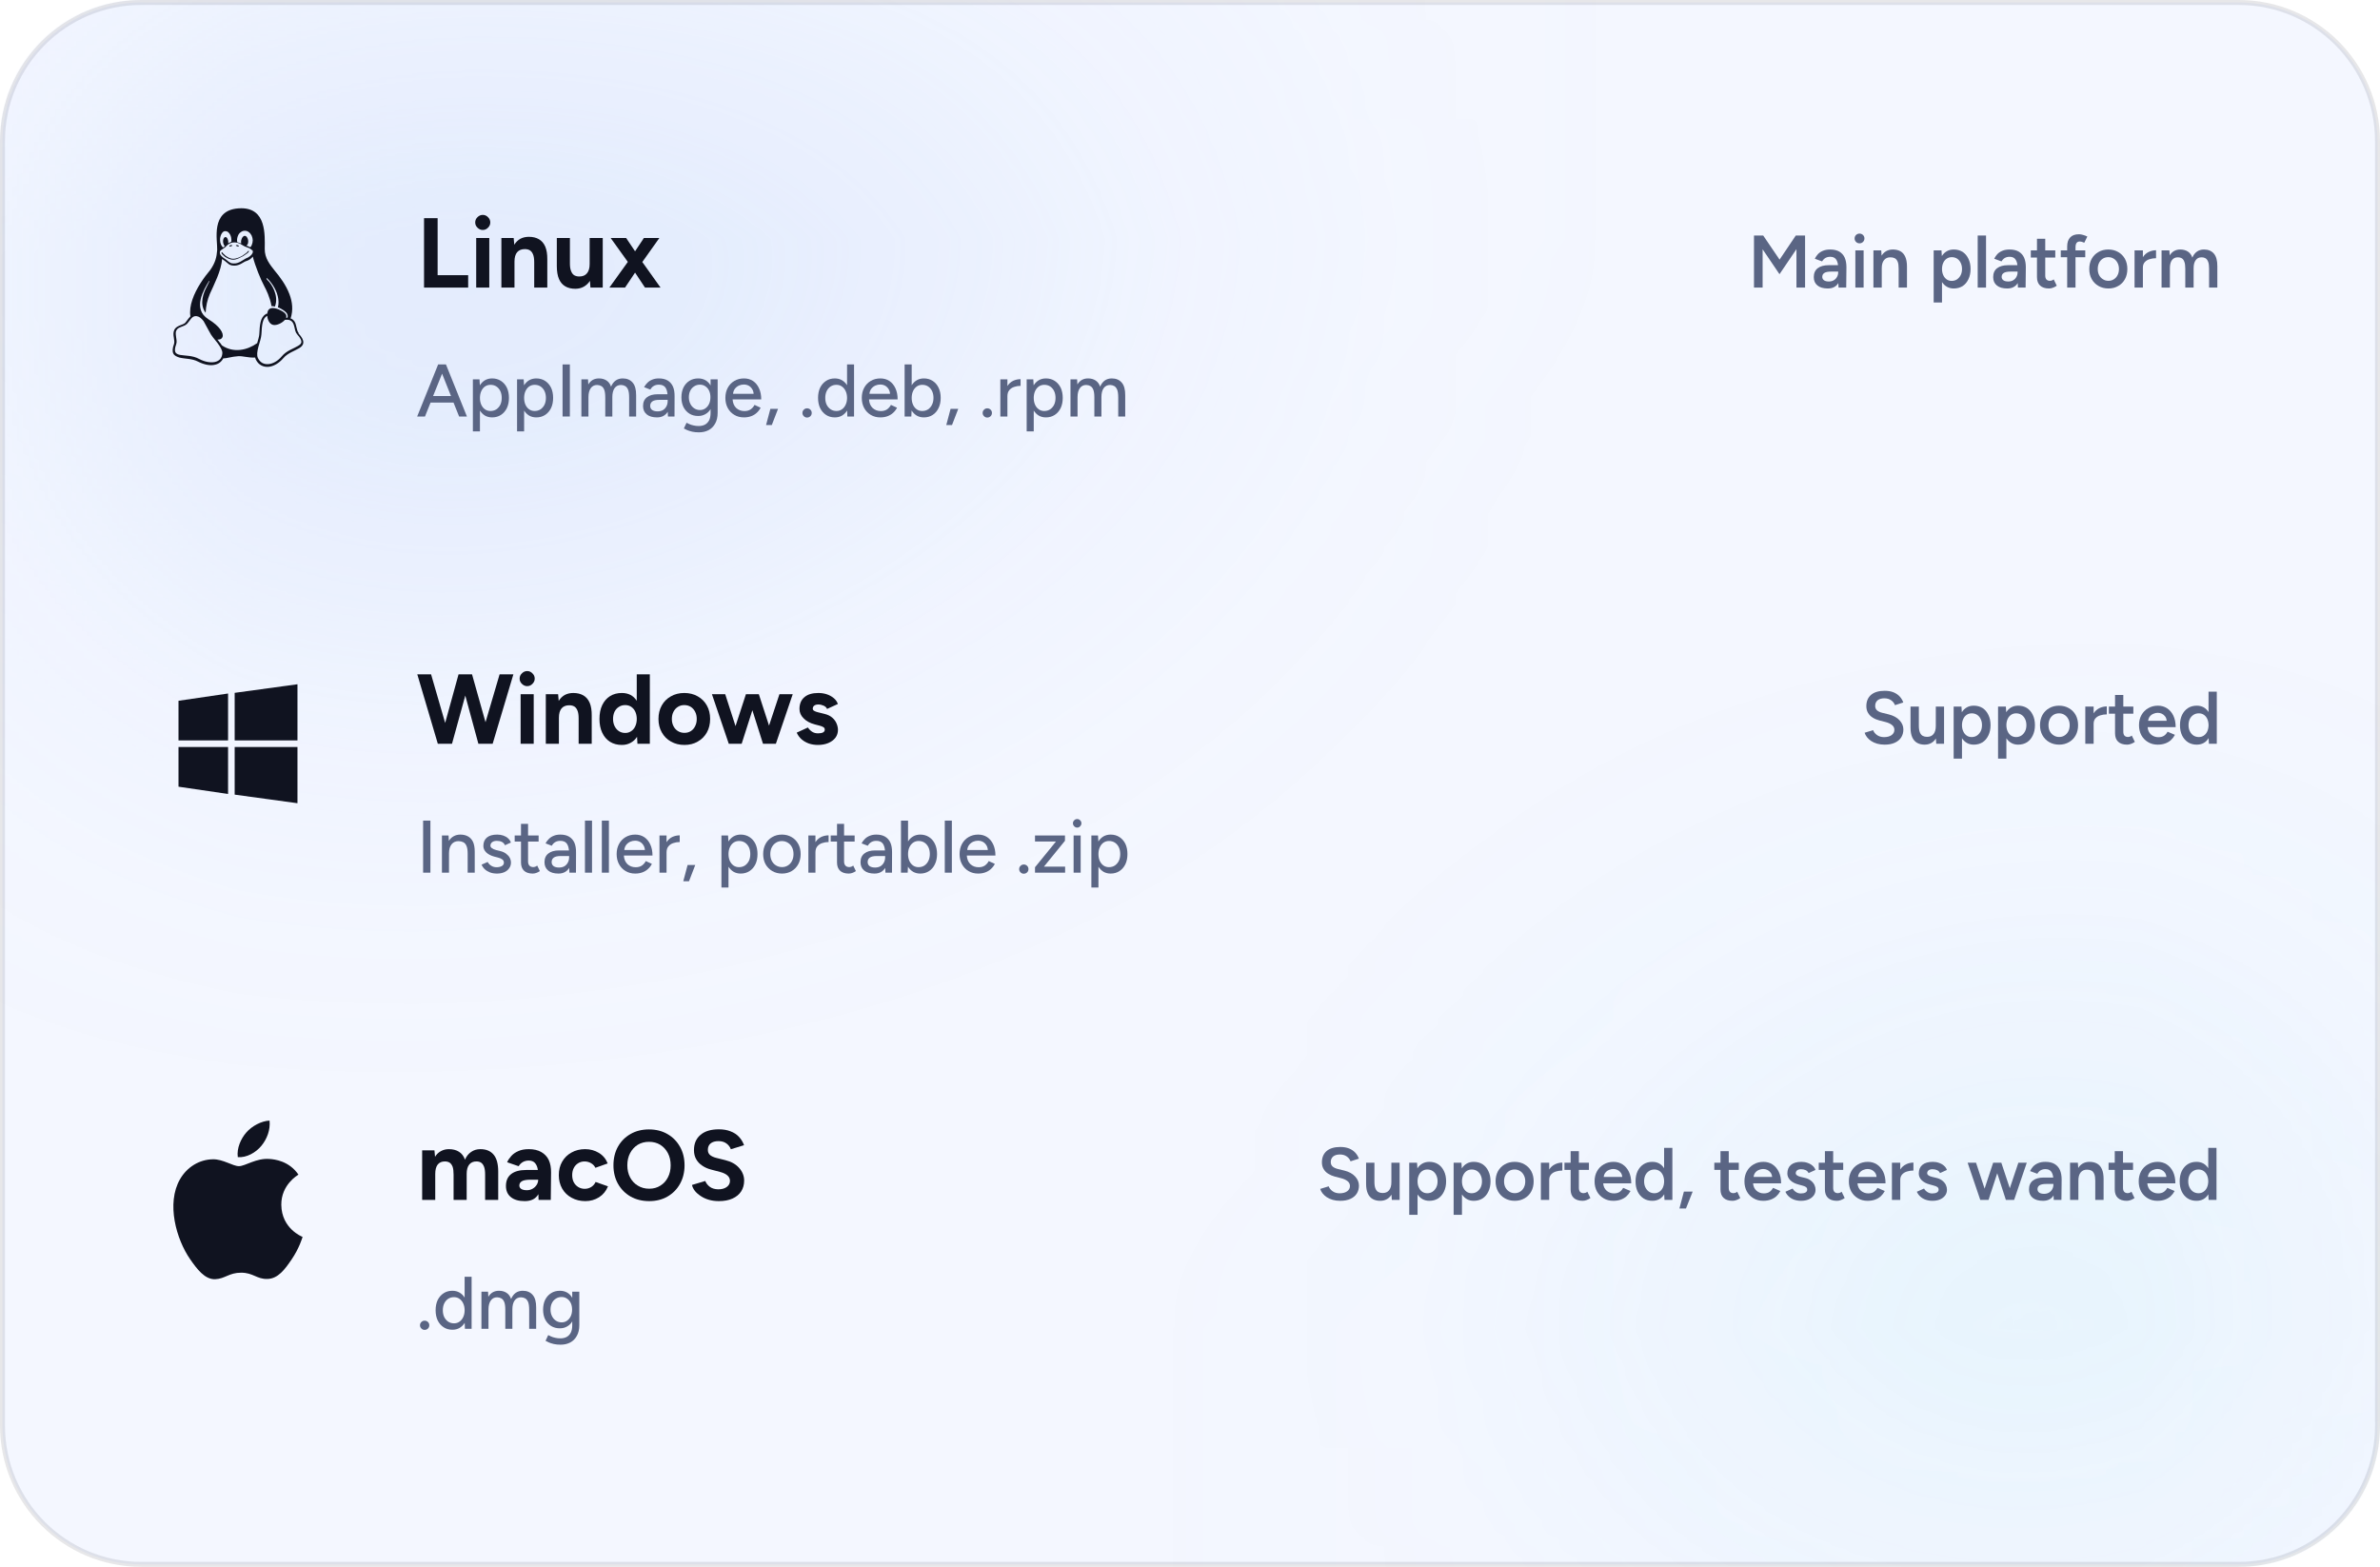
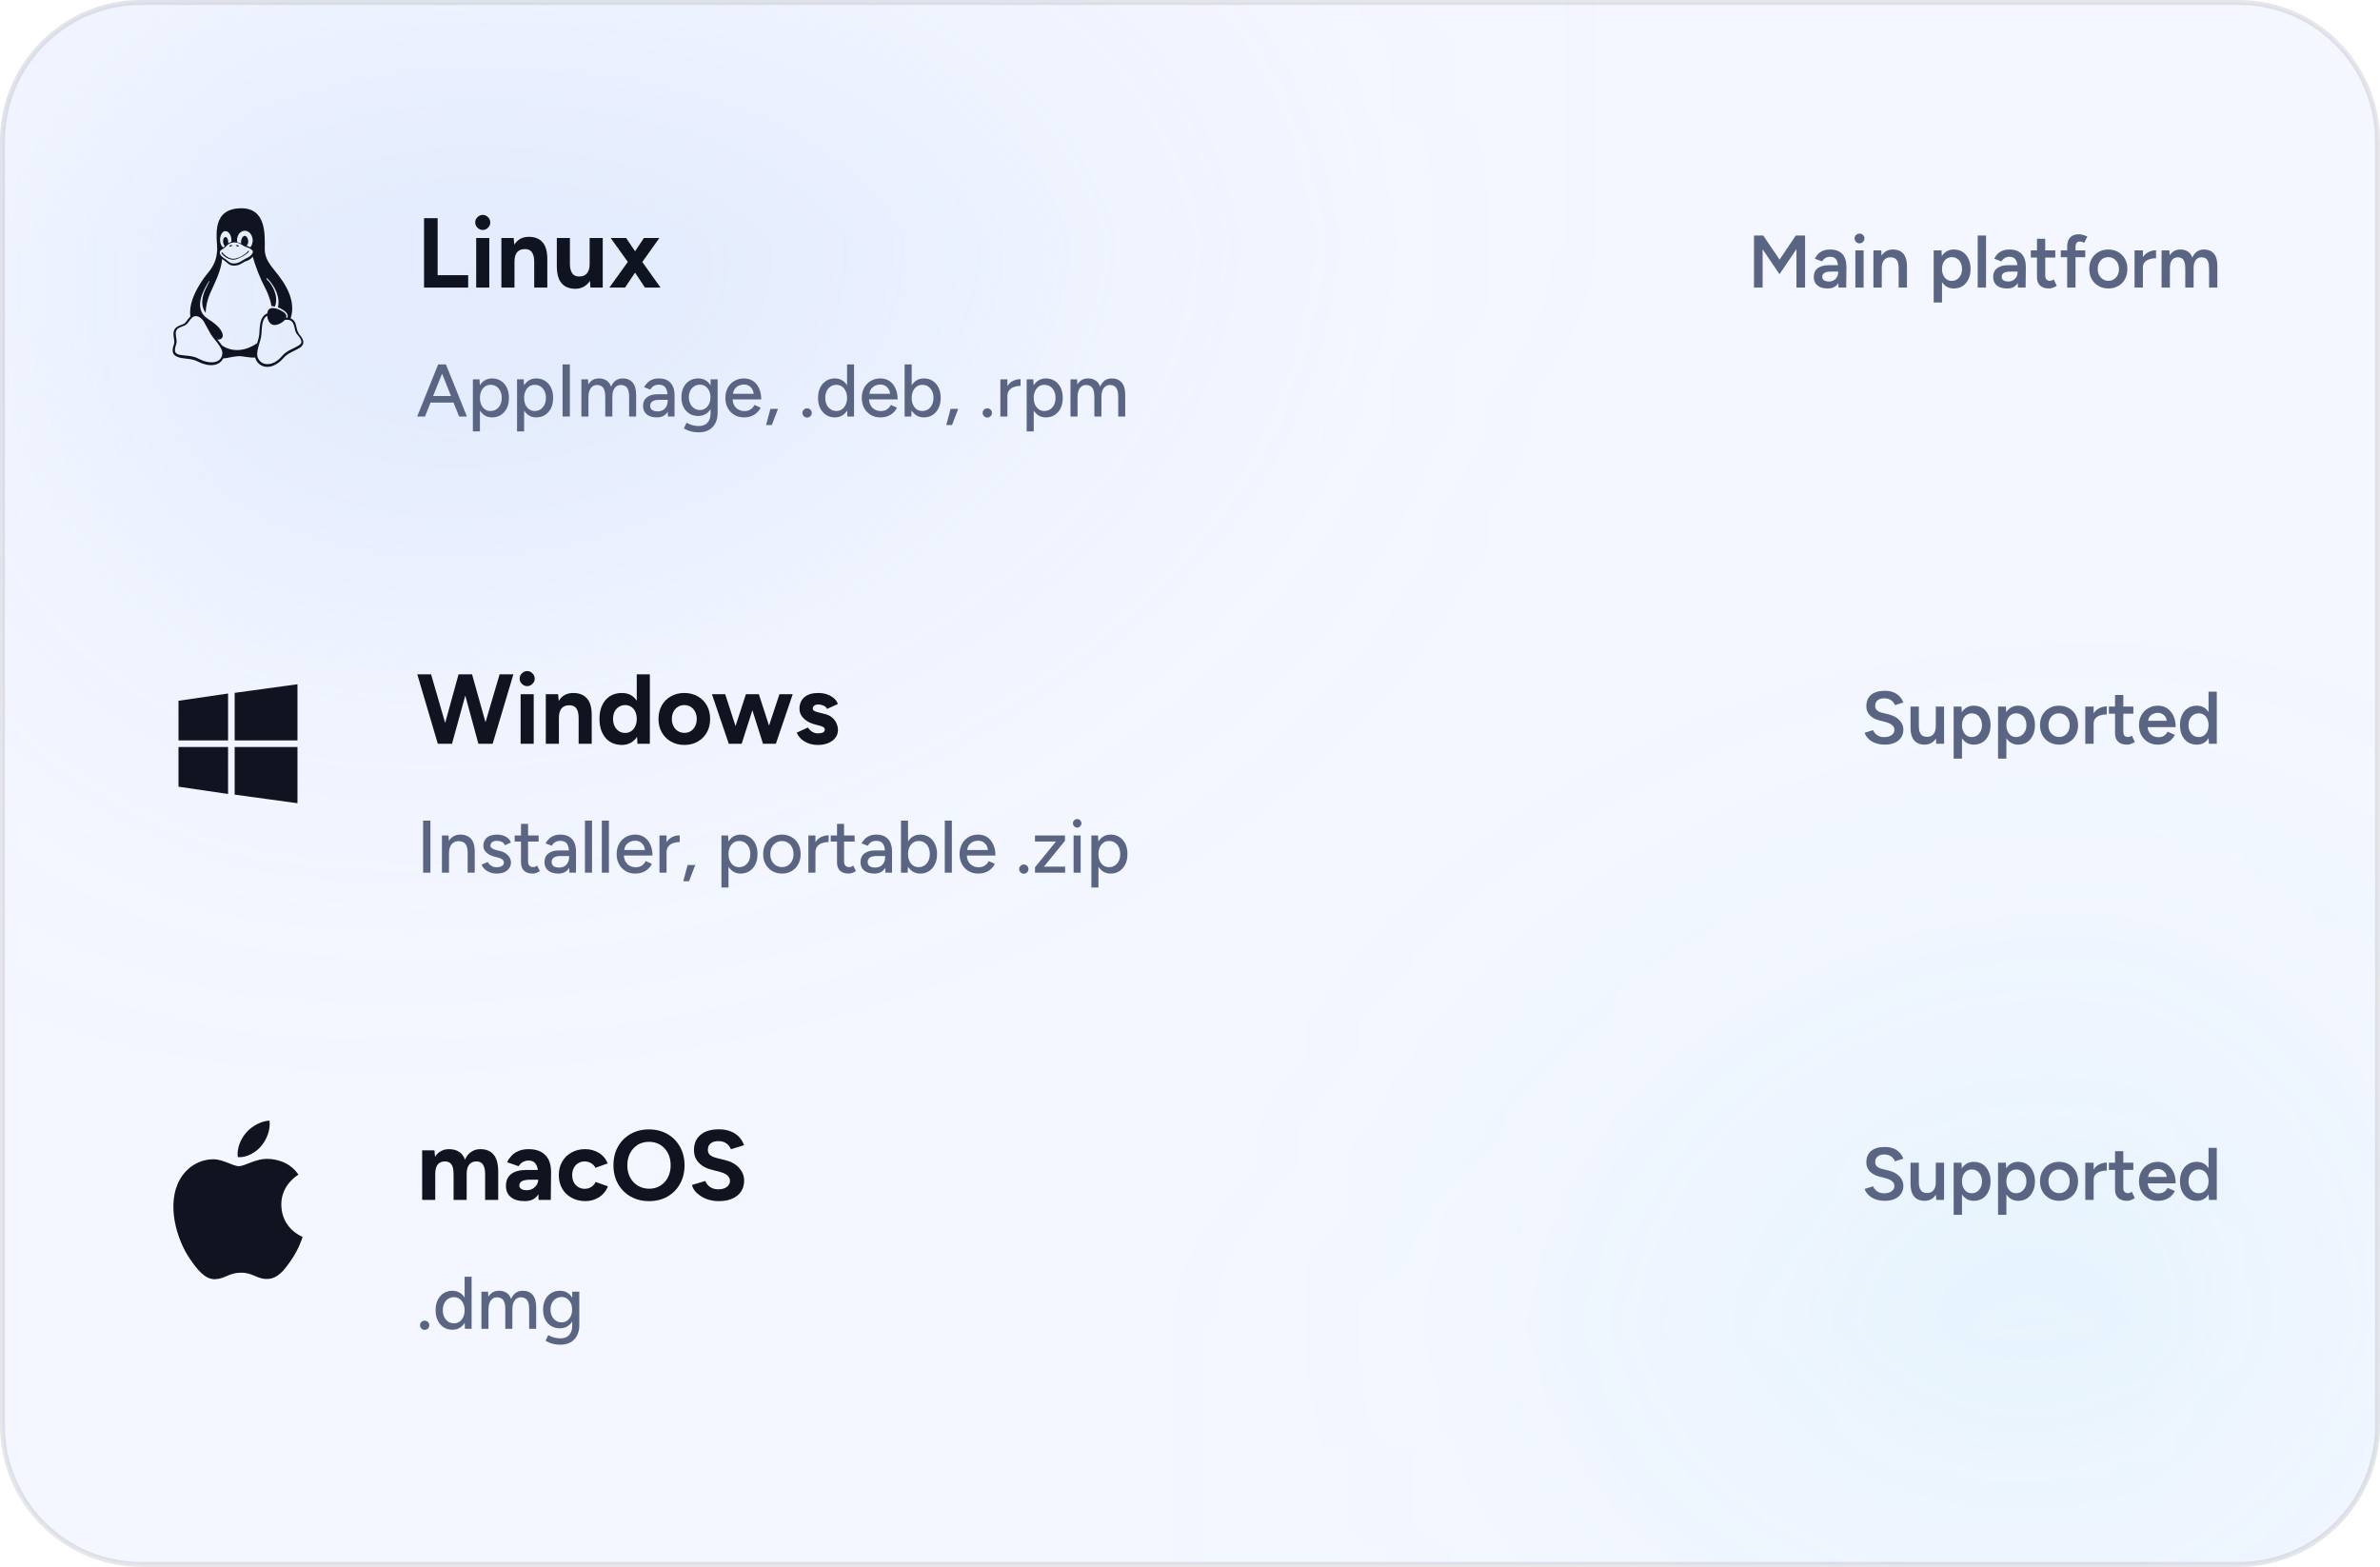
- <svg xmlns="http://www.w3.org/2000/svg" width="480" height="316" viewBox="0 0 480 316" role="img" aria-label="Linux: Main platform, Windows: Supported, macOS: Supported, testers wanted">
+ <svg xmlns="http://www.w3.org/2000/svg" width="480" height="316" viewBox="0 0 480 316" role="img" aria-label="Linux: Main platform, Windows: Supported, macOS: Supported">
  <defs>
    <path id="g500-2c" d="M37 115 95 -103H198L114 115Z" />
    <path id="g500-2e" d="M109 14Q84 14 66 -4Q47 -22 47 -48Q47 -74 66 -92Q84 -110 109 -110Q135 -110 154 -92Q172 -74 172 -48Q172 -22 154 -4Q135 14 109 14Z" />
    <path id="g500-41" d="M9 0 291 -700H396L678 0H573L498 -187H189L114 0ZM223 -275H464L344 -576Z" />
    <path id="g500-49" d="M89 0V-700H187V0Z" />
    <path id="g500-61" d="M226 12Q137 12 88 -28Q38 -69 38 -141Q38 -218 90 -258Q141 -299 233 -299H367Q361 -363 334 -396Q306 -428 251 -428Q212 -428 184 -412Q155 -396 136 -362L52 -394Q70 -428 97 -454Q124 -481 162 -496Q200 -512 251 -512Q322 -512 369 -484Q416 -456 440 -403Q463 -350 462 -272L461 0H373L370 -64Q348 -28 312 -8Q276 12 226 12ZM234 -69Q275 -69 305 -86Q335 -104 352 -136Q369 -167 369 -208V-224H259Q190 -224 162 -202Q134 -181 134 -143Q134 -108 160 -88Q187 -69 234 -69Z" />
    <path id="g500-62" d="M325 12Q271 12 229 -12Q187 -37 160 -81L156 0H66V-700H161V-420Q188 -464 230 -488Q271 -512 325 -512Q392 -512 443 -479Q494 -446 522 -388Q551 -329 551 -250Q551 -172 522 -113Q494 -54 443 -21Q392 12 325 12ZM302 -74Q347 -74 381 -96Q415 -119 434 -158Q454 -198 454 -250Q454 -302 435 -342Q416 -381 382 -404Q348 -426 303 -426Q262 -426 230 -404Q197 -381 179 -341Q161 -301 161 -250Q161 -198 179 -158Q197 -119 229 -96Q261 -74 302 -74Z" />
    <path id="g500-64" d="M264 12Q196 12 146 -21Q95 -54 66 -113Q38 -172 38 -250Q38 -329 66 -388Q95 -446 146 -479Q196 -512 264 -512Q317 -512 359 -488Q401 -464 428 -420V-700H522V0H432L429 -81Q402 -37 360 -12Q318 12 264 12ZM286 -74Q327 -74 358 -96Q390 -118 408 -156Q427 -195 428 -245V-255Q427 -305 408 -344Q390 -382 358 -404Q327 -426 285 -426Q241 -426 207 -404Q173 -381 154 -342Q135 -302 135 -250Q135 -198 154 -158Q174 -119 208 -96Q242 -74 286 -74Z" />
    <path id="g500-65" d="M287 12Q214 12 158 -22Q102 -55 70 -114Q38 -173 38 -250Q38 -327 70 -386Q102 -445 158 -478Q215 -512 288 -512Q357 -512 409 -478Q461 -443 490 -380Q520 -316 520 -230H135Q140 -156 184 -114Q229 -73 294 -73Q344 -73 378 -96Q411 -120 430 -156L512 -118Q492 -79 460 -50Q428 -20 384 -4Q341 12 287 12ZM141 -305H418Q415 -345 396 -372Q378 -400 350 -415Q321 -430 286 -430Q252 -430 220 -416Q188 -401 166 -373Q145 -345 141 -305Z" />
    <path id="g500-67" d="M273 213Q223 213 182 204Q141 194 113 182Q85 170 71 161L107 84Q120 92 144 102Q168 113 200 120Q232 128 271 128Q317 128 353 110Q389 91 410 52Q430 13 430 -48V-100Q404 -56 361 -32Q318 -7 264 -7Q196 -7 146 -38Q95 -70 66 -126Q38 -183 38 -257Q38 -334 66 -391Q95 -448 146 -480Q196 -512 264 -512Q318 -512 361 -488Q404 -463 430 -417V-500H525V-50Q525 36 492 94Q460 153 404 183Q347 213 273 213ZM288 -87Q330 -87 361 -110Q392 -132 410 -170Q428 -209 428 -259Q428 -309 410 -347Q392 -385 360 -406Q329 -428 287 -428Q243 -428 210 -406Q176 -385 157 -347Q138 -309 138 -259Q138 -209 158 -170Q177 -132 210 -110Q244 -87 288 -87Z" />
    <path id="g500-69" d="M72 0V-500H167V0ZM120 -606Q97 -606 80 -624Q63 -641 63 -664Q63 -688 80 -704Q97 -721 120 -721Q144 -721 160 -704Q177 -688 177 -664Q177 -641 160 -624Q144 -606 120 -606Z" />
    <path id="g500-6c" d="M66 0V-700H161V0Z" />
    <path id="g500-6d" d="M66 0V-500H155L159 -431Q183 -471 219 -492Q255 -512 302 -512Q362 -512 404 -484Q446 -457 465 -401Q487 -455 527 -484Q567 -512 622 -512Q707 -512 755 -456Q803 -401 802 -286V0H708V-256Q708 -324 694 -360Q679 -395 655 -409Q631 -423 599 -424Q543 -424 512 -381Q482 -338 482 -260V0H387V-256Q387 -324 373 -360Q359 -395 334 -409Q310 -423 278 -424Q222 -424 192 -381Q161 -338 161 -260V0Z" />
    <path id="g500-6e" d="M66 0V-500H155L159 -427Q184 -468 224 -490Q263 -512 314 -512Q373 -512 416 -488Q460 -464 484 -414Q507 -363 507 -281V0H412V-256Q412 -324 396 -360Q381 -395 354 -409Q326 -423 290 -424Q229 -424 195 -381Q161 -338 161 -260V0Z" />
    <path id="g500-6f" d="M292 12Q217 12 160 -22Q103 -55 70 -114Q38 -173 38 -250Q38 -327 70 -386Q102 -445 159 -478Q216 -512 290 -512Q364 -512 421 -478Q478 -445 510 -386Q542 -327 542 -250Q542 -173 510 -114Q478 -55 422 -22Q365 12 292 12ZM292 -75Q337 -75 372 -98Q407 -120 426 -159Q446 -198 446 -250Q446 -302 426 -341Q407 -380 371 -402Q335 -425 290 -425Q244 -425 209 -402Q174 -380 154 -341Q134 -302 134 -250Q134 -198 154 -159Q174 -120 210 -98Q246 -75 292 -75Z" />
    <path id="g500-70" d="M71 200V-500H160L165 -419Q192 -463 234 -488Q276 -512 330 -512Q397 -512 448 -479Q499 -446 528 -388Q556 -329 556 -250Q556 -172 528 -113Q499 -54 448 -21Q397 12 330 12Q276 12 234 -12Q193 -37 166 -80V200ZM307 -74Q352 -74 386 -96Q420 -119 440 -158Q459 -198 459 -250Q459 -302 440 -342Q421 -381 387 -404Q353 -426 308 -426Q267 -426 234 -404Q202 -381 184 -341Q166 -301 166 -250Q166 -198 184 -158Q202 -119 234 -96Q266 -74 307 -74Z" />
    <path id="g500-72" d="M66 0V-500H161V-410Q191 -457 238 -480Q286 -502 338 -502V-412Q293 -412 252 -398Q212 -385 186 -354Q161 -324 161 -272V0Z" />
    <path id="g500-73" d="M245 12Q192 12 150 -4Q109 -20 80 -47Q52 -74 38 -108L120 -144Q136 -113 168 -93Q200 -73 239 -73Q282 -73 310 -89Q338 -105 338 -134Q338 -162 317 -178Q296 -194 256 -204L209 -216Q139 -235 100 -273Q62 -311 62 -359Q62 -432 109 -472Q156 -512 248 -512Q293 -512 330 -499Q368 -486 394 -462Q421 -438 432 -405L352 -369Q340 -399 311 -414Q282 -428 243 -428Q203 -428 180 -410Q157 -393 157 -362Q157 -345 176 -330Q196 -314 234 -304L288 -291Q337 -279 369 -254Q401 -230 417 -200Q433 -169 433 -136Q433 -91 408 -58Q384 -24 342 -6Q299 12 245 12Z" />
    <path id="g500-74" d="M259 12Q184 12 143 -26Q102 -65 102 -137V-418H17V-500H102V-656H197V-500H339V-418H197V-151Q197 -114 216 -94Q234 -75 269 -75Q279 -75 291 -79Q303 -83 320 -95L356 -21Q330 -4 306 4Q283 12 259 12Z" />
    <path id="g500-7a" d="M41 0V-73L323 -419H41V-500H444V-429L161 -81H446V0Z" />
-     <path id="g600-2c" d="M33 115 93 -112H211L121 115Z" />
    <path id="g600-4d" d="M83 0V-700H207L427 -376L645 -700H770V0H654V-517L426 -180L199 -515V0Z" />
    <path id="g600-53" d="M313 12Q258 12 212 -1Q167 -14 132 -37Q98 -60 76 -88Q53 -117 44 -148L158 -183Q171 -146 209 -118Q247 -90 303 -89Q368 -89 406 -116Q444 -143 444 -187Q444 -227 412 -252Q380 -278 326 -292L240 -314Q191 -327 152 -352Q112 -377 90 -415Q67 -453 67 -505Q67 -603 131 -658Q195 -712 314 -712Q381 -712 432 -692Q482 -671 515 -636Q548 -600 564 -555L452 -519Q437 -559 400 -585Q363 -611 308 -611Q251 -611 218 -584Q186 -557 186 -509Q186 -470 212 -448Q237 -427 281 -416L367 -395Q461 -372 513 -316Q565 -260 565 -192Q565 -132 536 -86Q507 -40 450 -14Q394 12 313 12Z" />
    <path id="g600-61" d="M223 12Q133 12 84 -28Q34 -68 34 -141Q34 -219 86 -260Q139 -301 233 -301H360Q354 -356 329 -385Q304 -414 255 -414Q219 -414 192 -399Q165 -384 146 -352L48 -388Q64 -421 90 -450Q117 -478 158 -495Q198 -512 255 -512Q328 -512 377 -484Q426 -455 450 -402Q473 -349 473 -274L470 0H367L364 -61Q344 -26 308 -7Q273 12 223 12ZM237 -82Q274 -82 302 -98Q331 -115 346 -143Q362 -171 362 -205V-215H269Q202 -215 175 -196Q148 -178 148 -144Q148 -115 172 -98Q195 -82 237 -82Z" />
    <path id="g600-64" d="M260 12Q192 12 142 -20Q91 -53 62 -112Q34 -171 34 -250Q34 -330 62 -388Q91 -447 142 -480Q192 -512 260 -512Q312 -512 352 -490Q392 -467 418 -426V-700H529V0H423L419 -76Q394 -34 354 -11Q313 12 260 12ZM288 -90Q325 -90 354 -110Q383 -129 400 -164Q416 -198 418 -243V-257Q416 -302 400 -336Q383 -371 354 -390Q325 -409 287 -409Q247 -409 216 -389Q184 -369 166 -333Q149 -297 149 -250Q149 -203 167 -167Q185 -131 216 -110Q248 -90 288 -90Z" />
    <path id="g600-65" d="M285 12Q212 12 156 -22Q99 -55 66 -114Q34 -173 34 -250Q34 -327 67 -386Q100 -445 158 -478Q215 -512 289 -512Q356 -512 410 -478Q464 -443 496 -378Q527 -313 527 -223H150Q155 -160 196 -124Q238 -88 295 -88Q341 -88 371 -108Q401 -129 418 -162L517 -120Q496 -80 464 -50Q431 -20 386 -4Q342 12 285 12ZM157 -309H406Q403 -345 385 -368Q367 -392 341 -404Q315 -416 286 -416Q258 -416 230 -404Q201 -393 181 -369Q161 -345 157 -309Z" />
    <path id="g600-66" d="M112 0V-408H26V-500H112V-553Q112 -632 152 -674Q191 -717 271 -717Q297 -717 326 -708Q356 -700 383 -686L342 -603Q323 -612 308 -616Q294 -620 283 -620Q253 -620 238 -600Q224 -581 224 -537V-500H355V-408H224V0Z" />
    <path id="g600-69" d="M69 0V-500H180V0ZM125 -595Q98 -595 78 -614Q59 -634 59 -661Q59 -688 78 -707Q98 -726 125 -726Q152 -726 172 -707Q191 -688 191 -661Q191 -634 172 -614Q152 -595 125 -595Z" />
    <path id="g600-6c" d="M62 0V-700H174V0Z" />
    <path id="g600-6d" d="M62 0V-500H167L172 -433Q195 -472 231 -492Q267 -512 313 -512Q373 -512 415 -485Q457 -458 476 -403Q498 -456 538 -484Q578 -512 632 -512Q719 -512 766 -456Q813 -401 812 -286V0H701V-256Q701 -316 688 -348Q675 -381 653 -394Q631 -407 602 -407Q550 -408 522 -370Q493 -332 493 -261V0H381V-256Q381 -316 368 -348Q356 -381 334 -394Q312 -407 283 -407Q231 -408 202 -370Q174 -332 174 -261V0Z" />
    <path id="g600-6e" d="M62 0V-500H167L172 -429Q196 -469 234 -490Q273 -512 323 -512Q383 -512 426 -488Q468 -464 490 -414Q513 -363 513 -282V0H401V-256Q401 -316 388 -348Q374 -381 350 -394Q325 -407 292 -407Q236 -408 205 -370Q174 -332 174 -261V0Z" />
    <path id="g600-6f" d="M292 12Q217 12 158 -22Q100 -55 67 -114Q34 -173 34 -250Q34 -327 66 -386Q99 -445 157 -478Q215 -512 290 -512Q365 -512 423 -478Q481 -445 514 -386Q546 -327 546 -250Q546 -173 514 -114Q482 -55 424 -22Q366 12 292 12ZM292 -91Q333 -91 365 -112Q397 -132 415 -168Q433 -203 433 -250Q433 -297 414 -332Q396 -368 364 -388Q332 -409 290 -409Q248 -409 216 -389Q184 -369 166 -333Q148 -297 148 -250Q148 -203 166 -168Q185 -132 218 -112Q250 -91 292 -91Z" />
    <path id="g600-70" d="M67 200V-500H172L177 -424Q203 -466 244 -489Q284 -512 337 -512Q405 -512 456 -480Q506 -447 534 -388Q563 -330 563 -250Q563 -171 534 -112Q506 -53 456 -20Q405 12 337 12Q285 12 245 -11Q205 -34 179 -74V200ZM309 -90Q349 -90 380 -110Q411 -131 430 -167Q448 -203 448 -250Q448 -297 430 -333Q413 -369 382 -389Q351 -409 310 -409Q272 -409 242 -389Q212 -369 196 -333Q179 -297 179 -250Q179 -203 196 -167Q212 -131 242 -110Q271 -90 309 -90Z" />
    <path id="g600-72" d="M62 0V-500H174V-409Q204 -456 252 -479Q300 -502 351 -502V-395Q305 -395 264 -382Q224 -370 199 -342Q174 -314 174 -268V0Z" />
-     <path id="g600-73" d="M244 12Q194 12 152 -3Q110 -18 80 -46Q50 -73 34 -110L131 -153Q146 -125 176 -106Q205 -87 241 -87Q280 -87 304 -100Q327 -114 327 -138Q327 -161 309 -174Q291 -186 258 -194L211 -207Q140 -225 100 -264Q60 -304 60 -355Q60 -430 108 -471Q157 -512 248 -512Q294 -512 332 -498Q371 -485 399 -460Q427 -436 438 -403L345 -361Q335 -386 307 -400Q279 -413 245 -413Q211 -413 192 -398Q173 -384 173 -358Q173 -343 190 -330Q207 -318 239 -310L298 -296Q347 -284 378 -258Q409 -233 424 -202Q439 -170 439 -138Q439 -93 414 -59Q388 -25 344 -6Q300 12 244 12Z" />
    <path id="g600-74" d="M261 12Q182 12 140 -28Q99 -67 99 -141V-404H16V-500H99V-656H210V-500H345V-404H210V-162Q210 -127 226 -109Q243 -91 275 -91Q285 -91 297 -95Q309 -99 324 -110L365 -25Q339 -7 313 2Q287 12 261 12Z" />
    <path id="g600-75" d="M241 12Q182 12 140 -12Q97 -36 74 -87Q51 -138 51 -218V-500H163V-244Q163 -185 177 -152Q191 -119 216 -106Q240 -93 272 -93Q329 -92 360 -130Q391 -168 391 -239V-500H502V0H397L392 -71Q368 -31 330 -10Q291 12 241 12Z" />
-     <path id="g600-77" d="M180 0 10 -500H123L238 -152L353 -500H463L577 -157L692 -500H805L635 0H524L408 -359L291 0Z" />
    <path id="g700-4c" d="M76 0V-700H213V-125H521V0Z" />
    <path id="g700-4f" d="M396 12Q290 12 208 -34Q127 -81 81 -162Q35 -244 35 -349Q35 -456 81 -538Q127 -619 208 -665Q288 -711 393 -711Q499 -711 580 -664Q660 -618 706 -536Q752 -455 752 -349Q752 -244 706 -162Q661 -81 580 -34Q500 12 396 12ZM396 -113Q460 -113 508 -144Q557 -174 584 -227Q612 -280 612 -349Q612 -419 584 -472Q556 -525 507 -556Q458 -586 393 -586Q330 -586 280 -556Q231 -525 203 -472Q175 -419 175 -349Q175 -280 203 -227Q231 -174 281 -144Q331 -113 396 -113Z" />
    <path id="g700-53" d="M311 12Q258 12 212 -1Q166 -14 130 -38Q94 -61 70 -90Q47 -119 40 -151L174 -191Q187 -157 220 -132Q253 -108 303 -107Q356 -106 390 -130Q423 -154 423 -192Q423 -225 396 -248Q370 -270 324 -282L233 -306Q182 -319 143 -346Q104 -372 82 -411Q60 -450 60 -502Q60 -601 126 -656Q191 -712 311 -712Q378 -712 428 -692Q479 -673 513 -637Q547 -601 565 -552L432 -511Q420 -545 388 -569Q356 -593 307 -593Q257 -593 228 -570Q200 -547 200 -505Q200 -472 222 -453Q245 -434 284 -424L376 -401Q466 -379 516 -322Q566 -265 566 -195Q566 -133 536 -86Q506 -40 449 -14Q392 12 311 12Z" />
    <path id="g700-57" d="M215 0 8 -700H147L289 -210L424 -700H560L696 -217L838 -700H977L768 0H624L492 -486L358 0Z" />
    <path id="g700-61" d="M219 12Q129 12 80 -28Q30 -68 30 -141Q30 -221 84 -262Q137 -302 234 -302H352Q345 -348 323 -372Q301 -397 260 -397Q228 -397 202 -383Q176 -369 158 -340L42 -380Q56 -412 83 -442Q110 -473 154 -492Q197 -512 260 -512Q336 -512 386 -483Q437 -454 462 -402Q486 -349 485 -277L482 0H359L357 -58Q338 -24 304 -6Q269 12 219 12ZM241 -98Q273 -98 299 -113Q325 -128 340 -152Q355 -176 355 -202V-204H280Q215 -204 190 -188Q165 -173 165 -145Q165 -123 185 -110Q205 -98 241 -98Z" />
    <path id="g700-63" d="M298 12Q220 12 159 -22Q98 -55 64 -114Q30 -174 30 -250Q30 -327 64 -386Q98 -445 158 -478Q218 -512 296 -512Q371 -512 433 -475Q495 -438 523 -368L399 -324Q385 -353 356 -370Q326 -388 290 -388Q253 -388 225 -370Q197 -353 181 -322Q165 -291 165 -250Q165 -209 181 -178Q197 -148 226 -130Q255 -112 292 -112Q328 -112 358 -131Q387 -150 401 -181L526 -137Q497 -66 436 -27Q374 12 298 12Z" />
    <path id="g700-64" d="M256 12Q187 12 136 -20Q86 -52 58 -111Q30 -170 30 -250Q30 -331 58 -390Q86 -448 136 -480Q187 -512 256 -512Q305 -512 344 -492Q382 -471 406 -433V-700H538V0H413L409 -70Q384 -31 345 -10Q306 12 256 12ZM290 -109Q323 -109 348 -126Q374 -142 389 -172Q404 -202 406 -240V-260Q404 -298 389 -328Q374 -357 348 -374Q322 -390 289 -390Q253 -390 226 -372Q198 -355 182 -323Q167 -291 167 -250Q167 -209 183 -177Q199 -145 226 -127Q254 -109 290 -109Z" />
    <path id="g700-69" d="M65 0V-500H197V0ZM131 -581Q101 -581 78 -604Q55 -626 55 -657Q55 -688 78 -710Q101 -733 131 -733Q162 -733 184 -710Q207 -688 207 -657Q207 -626 184 -604Q162 -581 131 -581Z" />
    <path id="g700-6d" d="M57 0V-500H181L187 -435Q210 -473 246 -492Q282 -512 326 -512Q387 -512 428 -486Q470 -460 489 -406Q511 -457 551 -484Q591 -512 644 -512Q732 -512 778 -456Q824 -401 824 -286V0H692V-256Q692 -307 681 -335Q670 -363 651 -376Q632 -388 606 -388Q558 -389 532 -357Q506 -325 506 -262V0H374V-256Q374 -307 364 -335Q353 -363 334 -376Q314 -388 288 -388Q240 -389 214 -357Q189 -325 189 -262V0Z" />
    <path id="g700-6e" d="M57 0V-500H181L187 -432Q211 -471 248 -492Q286 -512 334 -512Q393 -512 435 -488Q477 -464 499 -414Q521 -363 520 -283V0H388V-256Q388 -307 376 -335Q365 -363 344 -376Q323 -388 295 -388Q244 -389 216 -357Q189 -325 189 -262V0Z" />
    <path id="g700-6f" d="M292 12Q216 12 156 -22Q97 -55 64 -114Q30 -173 30 -250Q30 -327 63 -386Q96 -445 155 -478Q214 -512 290 -512Q367 -512 426 -478Q485 -445 518 -386Q551 -327 551 -250Q551 -173 518 -114Q485 -55 426 -22Q368 12 292 12ZM292 -110Q329 -110 357 -128Q385 -146 400 -178Q416 -209 416 -250Q416 -291 400 -322Q384 -354 356 -372Q327 -390 290 -390Q254 -390 226 -372Q197 -354 181 -322Q165 -291 165 -250Q165 -209 181 -178Q197 -146 226 -128Q255 -110 292 -110Z" />
    <path id="g700-73" d="M244 12Q196 12 154 -2Q112 -17 80 -44Q48 -72 30 -112L143 -164Q158 -140 184 -122Q210 -105 244 -105Q277 -105 295 -114Q313 -124 313 -142Q313 -160 298 -168Q284 -177 259 -183L213 -195Q141 -214 100 -256Q58 -297 58 -351Q58 -428 108 -470Q157 -512 248 -512Q295 -512 336 -498Q376 -484 405 -459Q434 -434 445 -401L336 -351Q329 -371 302 -384Q275 -396 248 -396Q221 -396 206 -384Q192 -373 192 -353Q192 -340 206 -332Q220 -323 246 -317L311 -301Q360 -289 390 -262Q419 -236 432 -204Q446 -171 446 -140Q446 -95 420 -60Q393 -26 348 -7Q302 12 244 12Z" />
    <path id="g700-75" d="M235 12Q175 12 134 -12Q92 -36 70 -86Q48 -137 48 -217V-500H180V-244Q180 -194 192 -166Q203 -137 224 -124Q246 -112 273 -112Q325 -111 352 -144Q379 -176 379 -238V-500H511V0H387L382 -68Q357 -30 320 -9Q282 12 235 12Z" />
    <path id="g700-77" d="M180 0 10 -500H144L248 -178L353 -500H483L586 -183L691 -500H825L655 0H525L418 -338L310 0Z" />
    <path id="g700-78" d="M10 0 196 -259 23 -500H179L269 -366L358 -500H514L342 -258L526 0H369L269 -151L168 0Z" />
    <clipPath id="c1">
      <rect x="0.0" y="0.0" width="480.0" height="316.0" rx="28.0" />
    </clipPath>
    <filter id="b2" filterUnits="userSpaceOnUse" x="-480" y="-316" width="1440" height="948">
      <feGaussianBlur stdDeviation="75" />
    </filter>
  </defs>
  <rect x="0.5" y="0.5" width="479.0" height="315.0" rx="28.0" fill="#f4f7ff" />
  <g clip-path="url(#c1)">
    <g filter="url(#b2)">
      <ellipse cx="77" cy="6" rx="144" ry="101" fill="#afc8f7" fill-opacity="0.38" />
      <ellipse cx="442" cy="310" rx="115" ry="82" fill="#71d4ef" fill-opacity="0.2" />
    </g>
  </g>
  <rect x="0.5" y="0.5" width="479.0" height="315.0" rx="28.0" fill="none" stroke="rgba(16, 19, 32, 0.1)" />
  <g transform="translate(32.0 42.0) scale(1.333)" color="#101320" fill="#101320">
    <path d="M12.504 0c-.155 0-.315.008-.48.021-4.226.333-3.105 4.807-3.17 6.298-.076 1.092-.3 1.953-1.05 3.02-.885 1.051-2.127 2.75-2.716 4.521-.278.832-.41 1.684-.287 2.489a.424.424 0 00-.11.135c-.26.268-.45.6-.663.839-.199.199-.485.267-.797.4-.313.136-.658.269-.864.68-.09.189-.136.394-.132.602 0 .199.027.4.055.536.058.399.116.728.04.97-.249.68-.28 1.145-.106 1.484.174.334.535.47.94.601.81.2 1.91.135 2.774.6.926.466 1.866.67 2.616.47.526-.116.97-.464 1.208-.946.587-.003 1.23-.269 2.26-.334.699-.058 1.574.267 2.577.2.025.134.063.198.114.333l.003.003c.391.778 1.113 1.132 1.884 1.071.771-.06 1.592-.536 2.257-1.306.631-.765 1.683-1.084 2.378-1.503.348-.199.629-.469.649-.853.023-.4-.2-.811-.714-1.376v-.097l-.003-.003c-.17-.2-.25-.535-.338-.926-.085-.401-.182-.786-.492-1.046h-.003c-.059-.054-.123-.067-.188-.135a.357.357 0 00-.19-.064c.431-1.278.264-2.55-.173-3.694-.533-1.41-1.465-2.638-2.175-3.483-.796-1.005-1.576-1.957-1.56-3.368.026-2.152.236-6.133-3.544-6.139zm.529 3.405h.013c.213 0 .396.062.584.198.19.135.33.332.438.533.105.259.158.459.166.724 0-.02.006-.04.006-.06v.105a.086.086 0 01-.004-.021l-.004-.024a1.807 1.807 0 01-.15.706.953.953 0 01-.213.335.71.71 0 00-.088-.042c-.104-.045-.198-.064-.284-.133a1.312 1.312 0 00-.22-.066c.05-.06.146-.133.183-.198.053-.128.082-.264.088-.402v-.02a1.21 1.21 0 00-.061-.4c-.045-.134-.101-.2-.183-.333-.084-.066-.167-.132-.267-.132h-.016c-.093 0-.176.03-.262.132a.8.8 0 00-.205.334 1.18 1.18 0 00-.09.4v.019c.002.089.008.179.02.267-.193-.067-.438-.135-.607-.202a1.635 1.635 0 01-.018-.2v-.02a1.772 1.772 0 01.15-.768c.082-.22.232-.406.43-.533a.985.985 0 01.594-.2zm-2.962.059h.036c.142 0 .27.048.399.135.146.129.264.288.344.465.09.199.14.4.153.667v.004c.007.134.006.2-.002.266v.08c-.03.007-.056.018-.083.024-.152.055-.274.135-.393.2.012-.09.013-.18.003-.267v-.015c-.012-.133-.04-.2-.082-.333a.613.613 0 00-.166-.267.248.248 0 00-.183-.064h-.021c-.071.006-.13.04-.186.132a.552.552 0 00-.12.27.944.944 0 00-.023.33v.015c.012.135.037.2.08.334.046.134.098.2.166.268.01.009.02.018.034.024-.07.057-.117.07-.176.136a.304.304 0 01-.131.068 2.62 2.62 0 01-.275-.402 1.772 1.772 0 01-.155-.667 1.759 1.759 0 01.08-.668 1.43 1.43 0 01.283-.535c.128-.133.26-.2.418-.2zm1.37 1.706c.332 0 .733.065 1.216.399.293.2.523.269 1.052.468h.003c.255.136.405.266.478.399v-.131a.571.571 0 01.016.47c-.123.31-.516.643-1.063.842v.002c-.268.135-.501.333-.775.465-.276.135-.588.292-1.012.267a1.139 1.139 0 01-.448-.067 3.566 3.566 0 01-.322-.198c-.195-.135-.363-.332-.612-.465v-.005h-.005c-.4-.246-.616-.512-.686-.71-.07-.268-.005-.47.193-.6.224-.135.38-.271.483-.336.104-.074.143-.102.176-.131h.002v-.003c.169-.202.436-.47.839-.601.139-.036.294-.065.466-.065zm2.8 2.142c.358 1.417 1.196 3.475 1.735 4.473.286.534.855 1.659 1.102 3.024.156-.005.33.018.513.064.646-1.671-.546-3.467-1.089-3.966-.22-.2-.232-.335-.123-.335.59.534 1.365 1.572 1.646 2.757.13.535.16 1.104.021 1.67.067.028.135.06.205.067 1.032.534 1.413.938 1.23 1.537v-.043c-.06-.003-.12 0-.18 0h-.016c.151-.467-.182-.825-1.065-1.224-.915-.4-1.646-.336-1.77.465-.008.043-.013.066-.018.135-.068.023-.139.053-.209.064-.43.268-.662.669-.793 1.187-.13.533-.17 1.156-.205 1.869v.003c-.02.334-.17.838-.319 1.35-1.5 1.072-3.58 1.538-5.348.334a2.645 2.645 0 00-.402-.533 1.45 1.45 0 00-.275-.333c.182 0 .338-.03.465-.067a.615.615 0 00.314-.334c.108-.267 0-.697-.345-1.163-.345-.467-.931-.995-1.788-1.521-.63-.4-.986-.87-1.15-1.396-.165-.534-.143-1.085-.015-1.645.245-1.07.873-2.11 1.274-2.763.107-.065.037.135-.408.974-.396.751-1.14 2.497-.122 3.854a8.123 8.123 0 01.647-2.876c.564-1.278 1.743-3.504 1.836-5.268.048.036.217.135.289.202.218.133.38.333.59.465.21.201.477.335.876.335.039.003.075.006.11.006.412 0 .73-.134.997-.268.29-.134.52-.334.74-.4h.005c.467-.135.835-.402 1.044-.7zm2.185 8.958c.037.6.343 1.245.882 1.377.588.134 1.434-.333 1.791-.765l.211-.01c.315-.007.577.01.847.268l.003.003c.208.199.305.53.391.876.085.4.154.78.409 1.066.486.527.645.906.636 1.14l.003-.007v.018l-.003-.012c-.015.262-.185.396-.498.595-.63.401-1.746.712-2.457 1.57-.618.737-1.37 1.14-2.036 1.191-.664.053-1.237-.2-1.574-.898l-.005-.003c-.21-.4-.12-1.025.056-1.69.176-.668.428-1.344.463-1.897.037-.714.076-1.335.195-1.814.12-.465.308-.797.641-.984l.045-.022zm-10.814.049h.01c.053 0 .105.005.157.014.376.055.706.333 1.023.752l.91 1.664.003.003c.243.533.754 1.064 1.189 1.637.434.598.77 1.131.729 1.57v.006c-.057.744-.48 1.148-1.125 1.294-.645.135-1.52.002-2.395-.464-.968-.536-2.118-.469-2.857-.602-.369-.066-.61-.2-.723-.4-.11-.2-.113-.602.123-1.23v-.004l.002-.003c.117-.334.03-.752-.027-1.118-.055-.401-.083-.71.043-.94.16-.334.396-.4.69-.533.294-.135.64-.202.915-.47h.002v-.002c.256-.268.445-.601.668-.838.19-.201.38-.336.663-.336zm7.159-9.074c-.435.201-.945.535-1.488.535-.542 0-.97-.267-1.28-.466-.154-.134-.28-.268-.373-.335-.164-.134-.144-.333-.074-.333.109.016.129.134.199.2.096.066.215.2.36.333.292.2.68.467 1.167.467.485 0 1.053-.267 1.398-.466.195-.135.445-.334.648-.467.156-.136.149-.267.279-.267.128.016.034.134-.147.332a8.097 8.097 0 01-.69.468zm-1.082-1.583V5.64c-.006-.02.013-.042.029-.05.074-.043.18-.027.26.004.063 0 .16.067.15.135-.006.049-.085.066-.135.066-.055 0-.092-.043-.141-.068-.052-.018-.146-.008-.163-.065zm-.551 0c-.02.058-.113.049-.166.066-.047.025-.086.068-.14.068-.05 0-.13-.02-.136-.068-.01-.066.088-.133.15-.133.08-.031.184-.047.259-.005.019.009.036.03.03.05v.02h.003z" />
  </g>
  <g transform="translate(84.0 58.0) scale(0.02)" fill="#101320">
    <use href="#g700-4c" x="0" />
    <use href="#g700-69" x="537" />
    <use href="#g700-6e" x="799" />
    <use href="#g700-75" x="1367" />
    <use href="#g700-78" x="1935" />
  </g>
  <g transform="translate(352.5 58.0) scale(0.015)" fill="#5a6584">
    <use href="#g600-4d" x="0" />
    <use href="#g600-61" x="853" />
    <use href="#g600-69" x="1377" />
    <use href="#g600-6e" x="1627" />
    <use href="#g600-70" x="2432" />
    <use href="#g600-6c" x="3029" />
    <use href="#g600-61" x="3265" />
    <use href="#g600-74" x="3789" />
    <use href="#g600-66" x="4182" />
    <use href="#g600-6f" x="4557" />
    <use href="#g600-72" x="5138" />
    <use href="#g600-6d" x="5501" />
  </g>
  <g transform="translate(84.0 84.0) scale(0.015)" fill="#5a6584">
    <use href="#g500-41" x="0" />
    <use href="#g500-70" x="687" />
    <use href="#g500-70" x="1281" />
    <use href="#g500-49" x="1875" />
    <use href="#g500-6d" x="2151" />
    <use href="#g500-61" x="3008" />
    <use href="#g500-67" x="3524" />
    <use href="#g500-65" x="4115" />
    <use href="#g500-2c" x="4663" />
    <use href="#g500-2e" x="5142" />
    <use href="#g500-64" x="5361" />
    <use href="#g500-65" x="5949" />
    <use href="#g500-62" x="6497" />
    <use href="#g500-2c" x="7086" />
    <use href="#g500-2e" x="7565" />
    <use href="#g500-72" x="7784" />
    <use href="#g500-70" x="8133" />
    <use href="#g500-6d" x="8727" />
  </g>
  <g transform="translate(32.0 134.0) scale(1.333)" color="#101320" fill="#101320">
    <path fill="currentColor" stroke="none" d="M3 5.5 10.5 4.4v7.1H3Zm8.500-1.200L21 3v8.500h-9.500ZM3 12.500h7.500v7.100L3 18.500Zm8.500 0H21V21l-9.500-1.300Z" />
  </g>
  <g transform="translate(84.0 150.0) scale(0.02)" fill="#101320">
    <use href="#g700-57" x="0" />
    <use href="#g700-69" x="985" />
    <use href="#g700-6e" x="1247" />
    <use href="#g700-64" x="1815" />
    <use href="#g700-6f" x="2410" />
    <use href="#g700-77" x="2969" />
    <use href="#g700-73" x="3804" />
  </g>
  <g transform="translate(375.4 150.0) scale(0.015)" fill="#5a6584">
    <use href="#g600-53" x="0" />
    <use href="#g600-75" x="610" />
    <use href="#g600-70" x="1174" />
    <use href="#g600-70" x="1771" />
    <use href="#g600-6f" x="2368" />
    <use href="#g600-72" x="2949" />
    <use href="#g600-74" x="3312" />
    <use href="#g600-65" x="3699" />
    <use href="#g600-64" x="4250" />
  </g>
  <g transform="translate(84.0 176.0) scale(0.015)" fill="#5a6584">
    <use href="#g500-49" x="0" />
    <use href="#g500-6e" x="276" />
    <use href="#g500-73" x="837" />
    <use href="#g500-74" x="1303" />
    <use href="#g500-61" x="1683" />
    <use href="#g500-6c" x="2199" />
    <use href="#g500-6c" x="2426" />
    <use href="#g500-65" x="2653" />
    <use href="#g500-72" x="3201" />
    <use href="#g500-2c" x="3550" />
    <use href="#g500-70" x="4029" />
    <use href="#g500-6f" x="4623" />
    <use href="#g500-72" x="5203" />
    <use href="#g500-74" x="5552" />
    <use href="#g500-61" x="5932" />
    <use href="#g500-62" x="6448" />
    <use href="#g500-6c" x="7037" />
    <use href="#g500-65" x="7264" />
    <use href="#g500-2e" x="8056" />
    <use href="#g500-7a" x="8275" />
    <use href="#g500-69" x="8763" />
    <use href="#g500-70" x="9003" />
  </g>
  <g transform="translate(32.0 226.0) scale(1.333)" color="#101320" fill="#101320">
    <path d="M12.152 6.896c-.948 0-2.415-1.078-3.96-1.04-2.04.027-3.91 1.183-4.961 3.014-2.117 3.675-.546 9.103 1.519 12.09 1.013 1.454 2.208 3.09 3.792 3.039 1.52-.065 2.09-.987 3.935-.987 1.831 0 2.35.987 3.96.948 1.637-.026 2.676-1.48 3.676-2.948 1.156-1.688 1.636-3.325 1.662-3.415-.039-.013-3.182-1.221-3.22-4.857-.026-3.04 2.48-4.494 2.597-4.559-1.429-2.09-3.623-2.324-4.39-2.376-2-.156-3.675 1.09-4.61 1.09zM15.53 3.83c.843-1.012 1.4-2.427 1.245-3.83-1.207.052-2.662.805-3.532 1.818-.78.896-1.454 2.338-1.273 3.714 1.338.104 2.715-.688 3.559-1.701" />
  </g>
  <g transform="translate(84.0 242.0) scale(0.02)" fill="#101320">
    <use href="#g700-6d" x="0" />
    <use href="#g700-61" x="872" />
    <use href="#g700-63" x="1405" />
    <use href="#g700-4f" x="1951" />
    <use href="#g700-53" x="2738" />
  </g>
-   <g transform="translate(265.6 242.0) scale(0.015)" fill="#5a6584">
+   <g transform="translate(375.4 242.0) scale(0.015)" fill="#5a6584">
    <use href="#g600-53" x="0" />
    <use href="#g600-75" x="610" />
    <use href="#g600-70" x="1174" />
    <use href="#g600-70" x="1771" />
    <use href="#g600-6f" x="2368" />
    <use href="#g600-72" x="2949" />
    <use href="#g600-74" x="3312" />
    <use href="#g600-65" x="3699" />
    <use href="#g600-64" x="4250" />
-     <use href="#g600-2c" x="4841" />
-     <use href="#g600-74" x="5327" />
-     <use href="#g600-65" x="5714" />
-     <use href="#g600-73" x="6265" />
-     <use href="#g600-74" x="6731" />
-     <use href="#g600-65" x="7118" />
-     <use href="#g600-72" x="7669" />
-     <use href="#g600-73" x="8032" />
-     <use href="#g600-77" x="8739" />
-     <use href="#g600-61" x="9540" />
-     <use href="#g600-6e" x="10064" />
-     <use href="#g600-74" x="10628" />
-     <use href="#g600-65" x="11015" />
-     <use href="#g600-64" x="11566" />
  </g>
  <g transform="translate(84.0 268.0) scale(0.015)" fill="#5a6584">
    <use href="#g500-2e" x="0" />
    <use href="#g500-64" x="219" />
    <use href="#g500-6d" x="807" />
    <use href="#g500-67" x="1664" />
  </g>
</svg>
